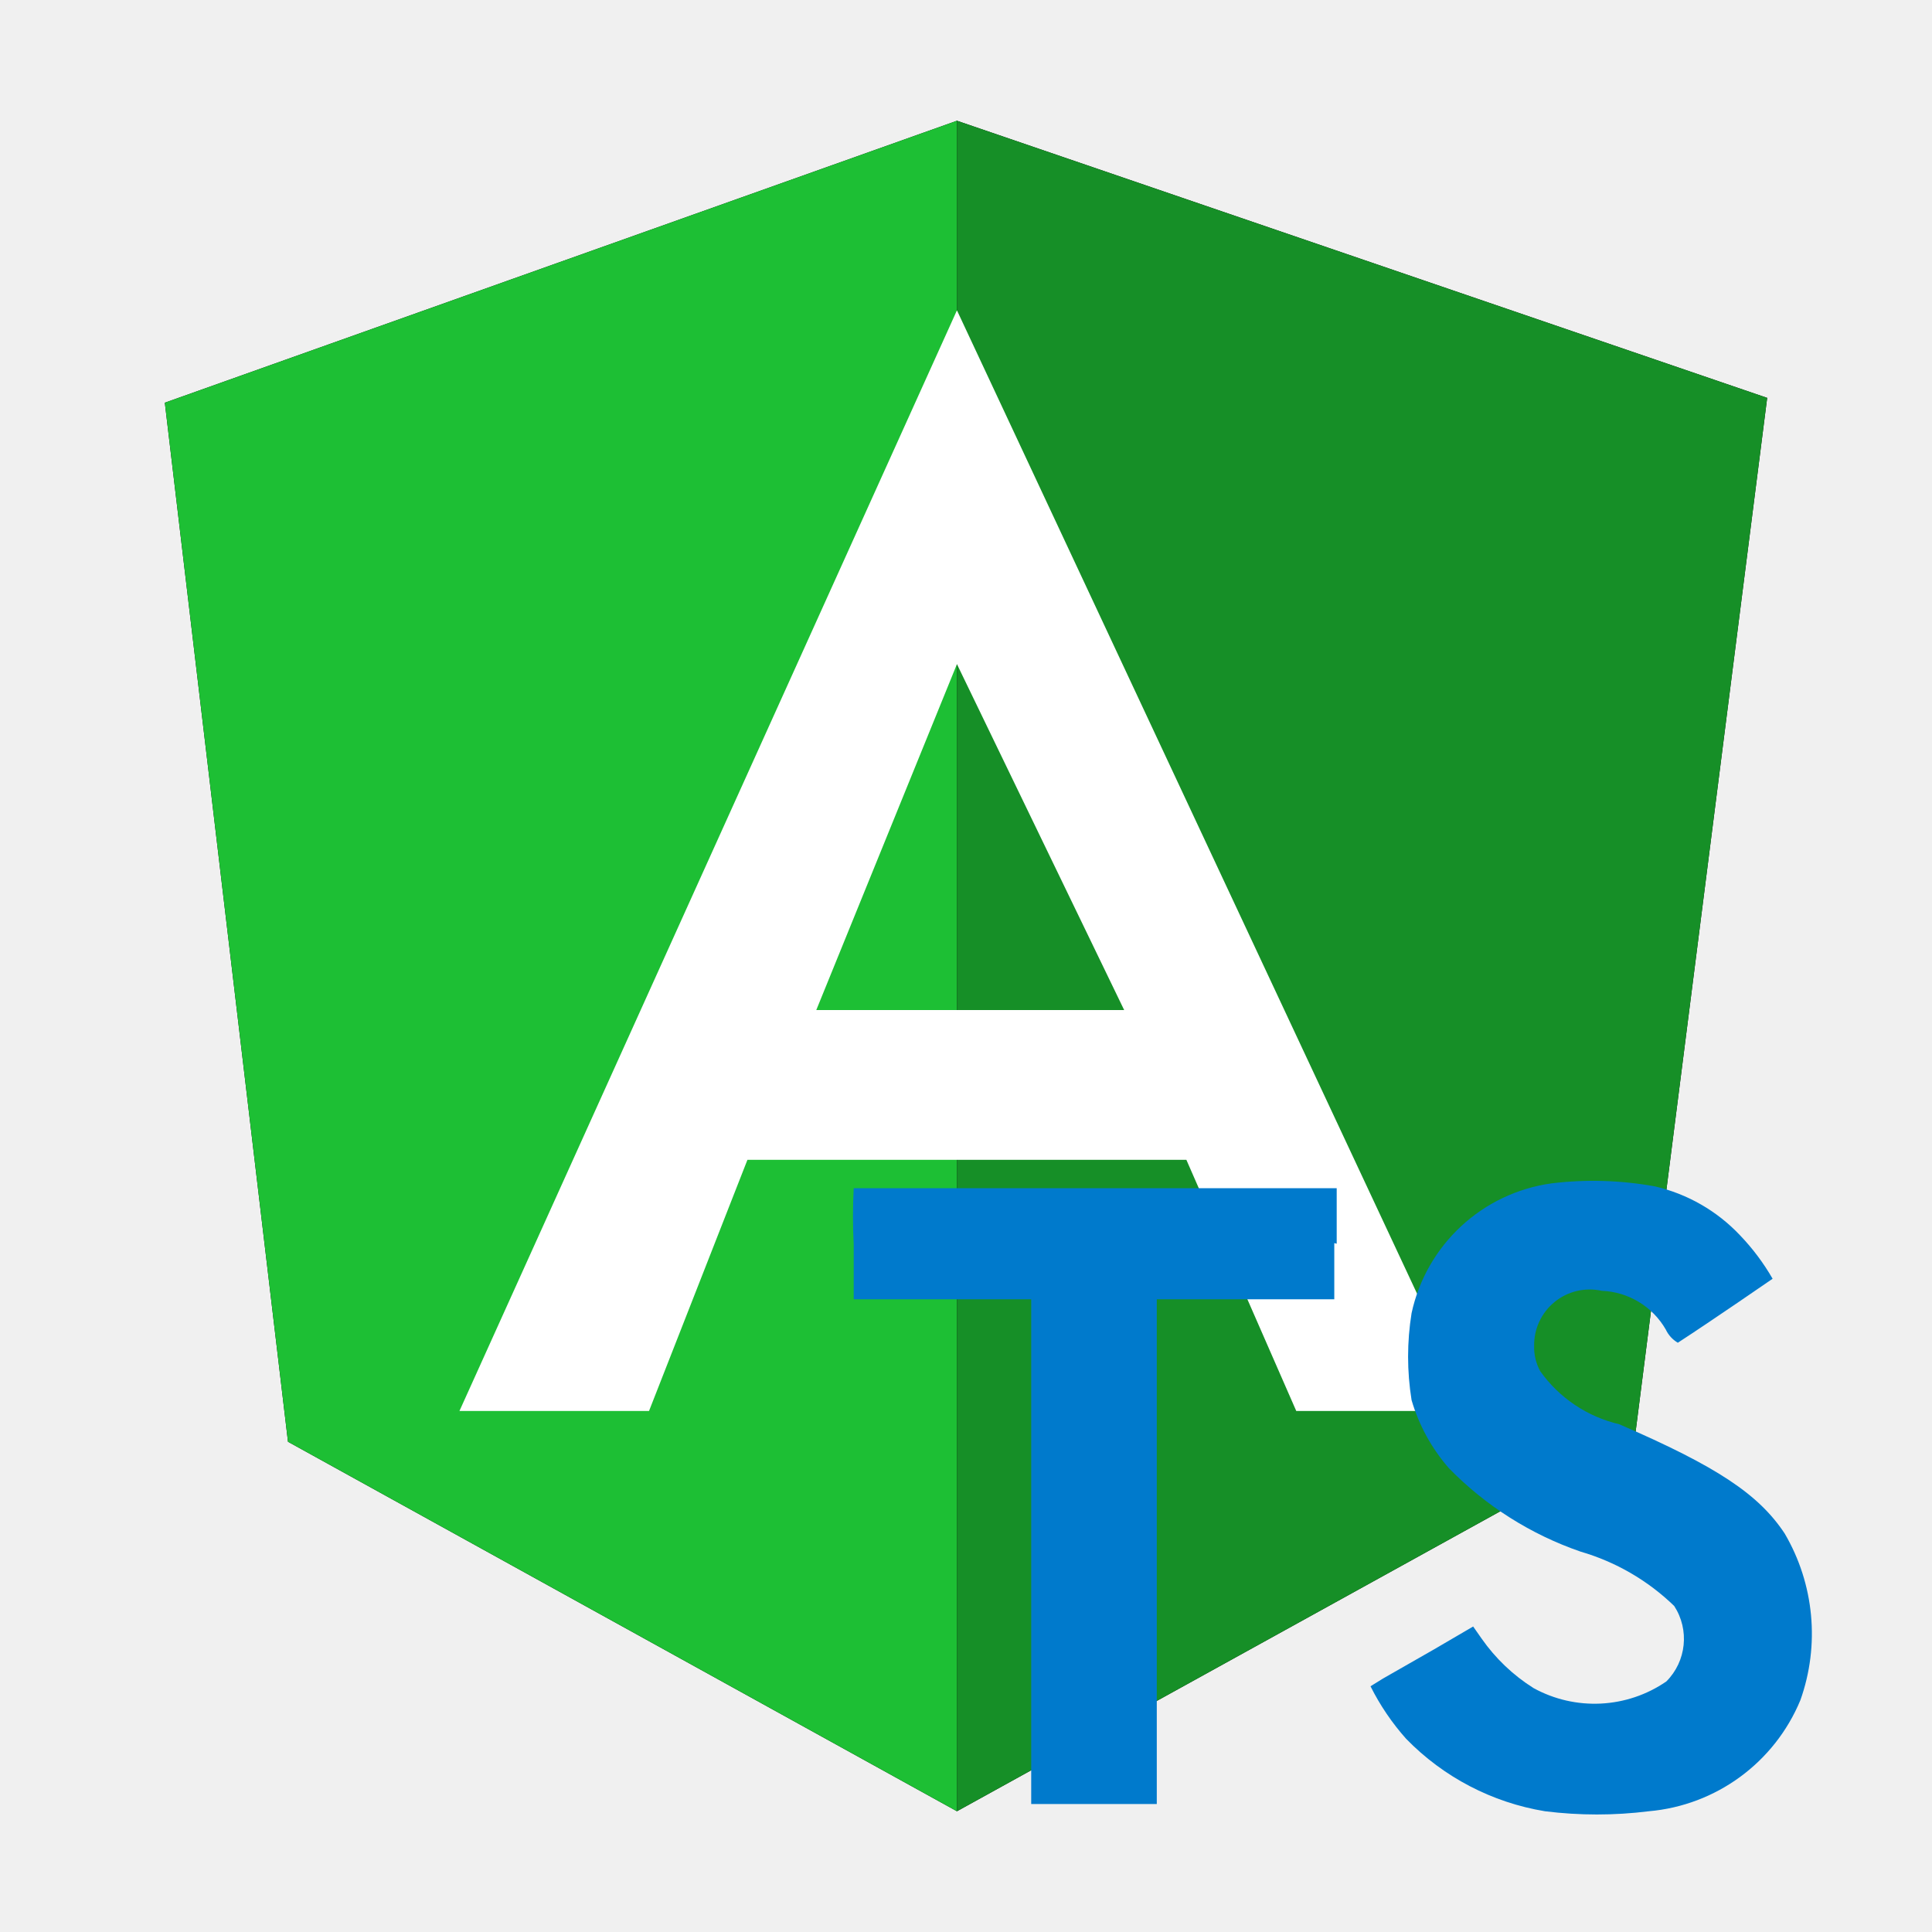
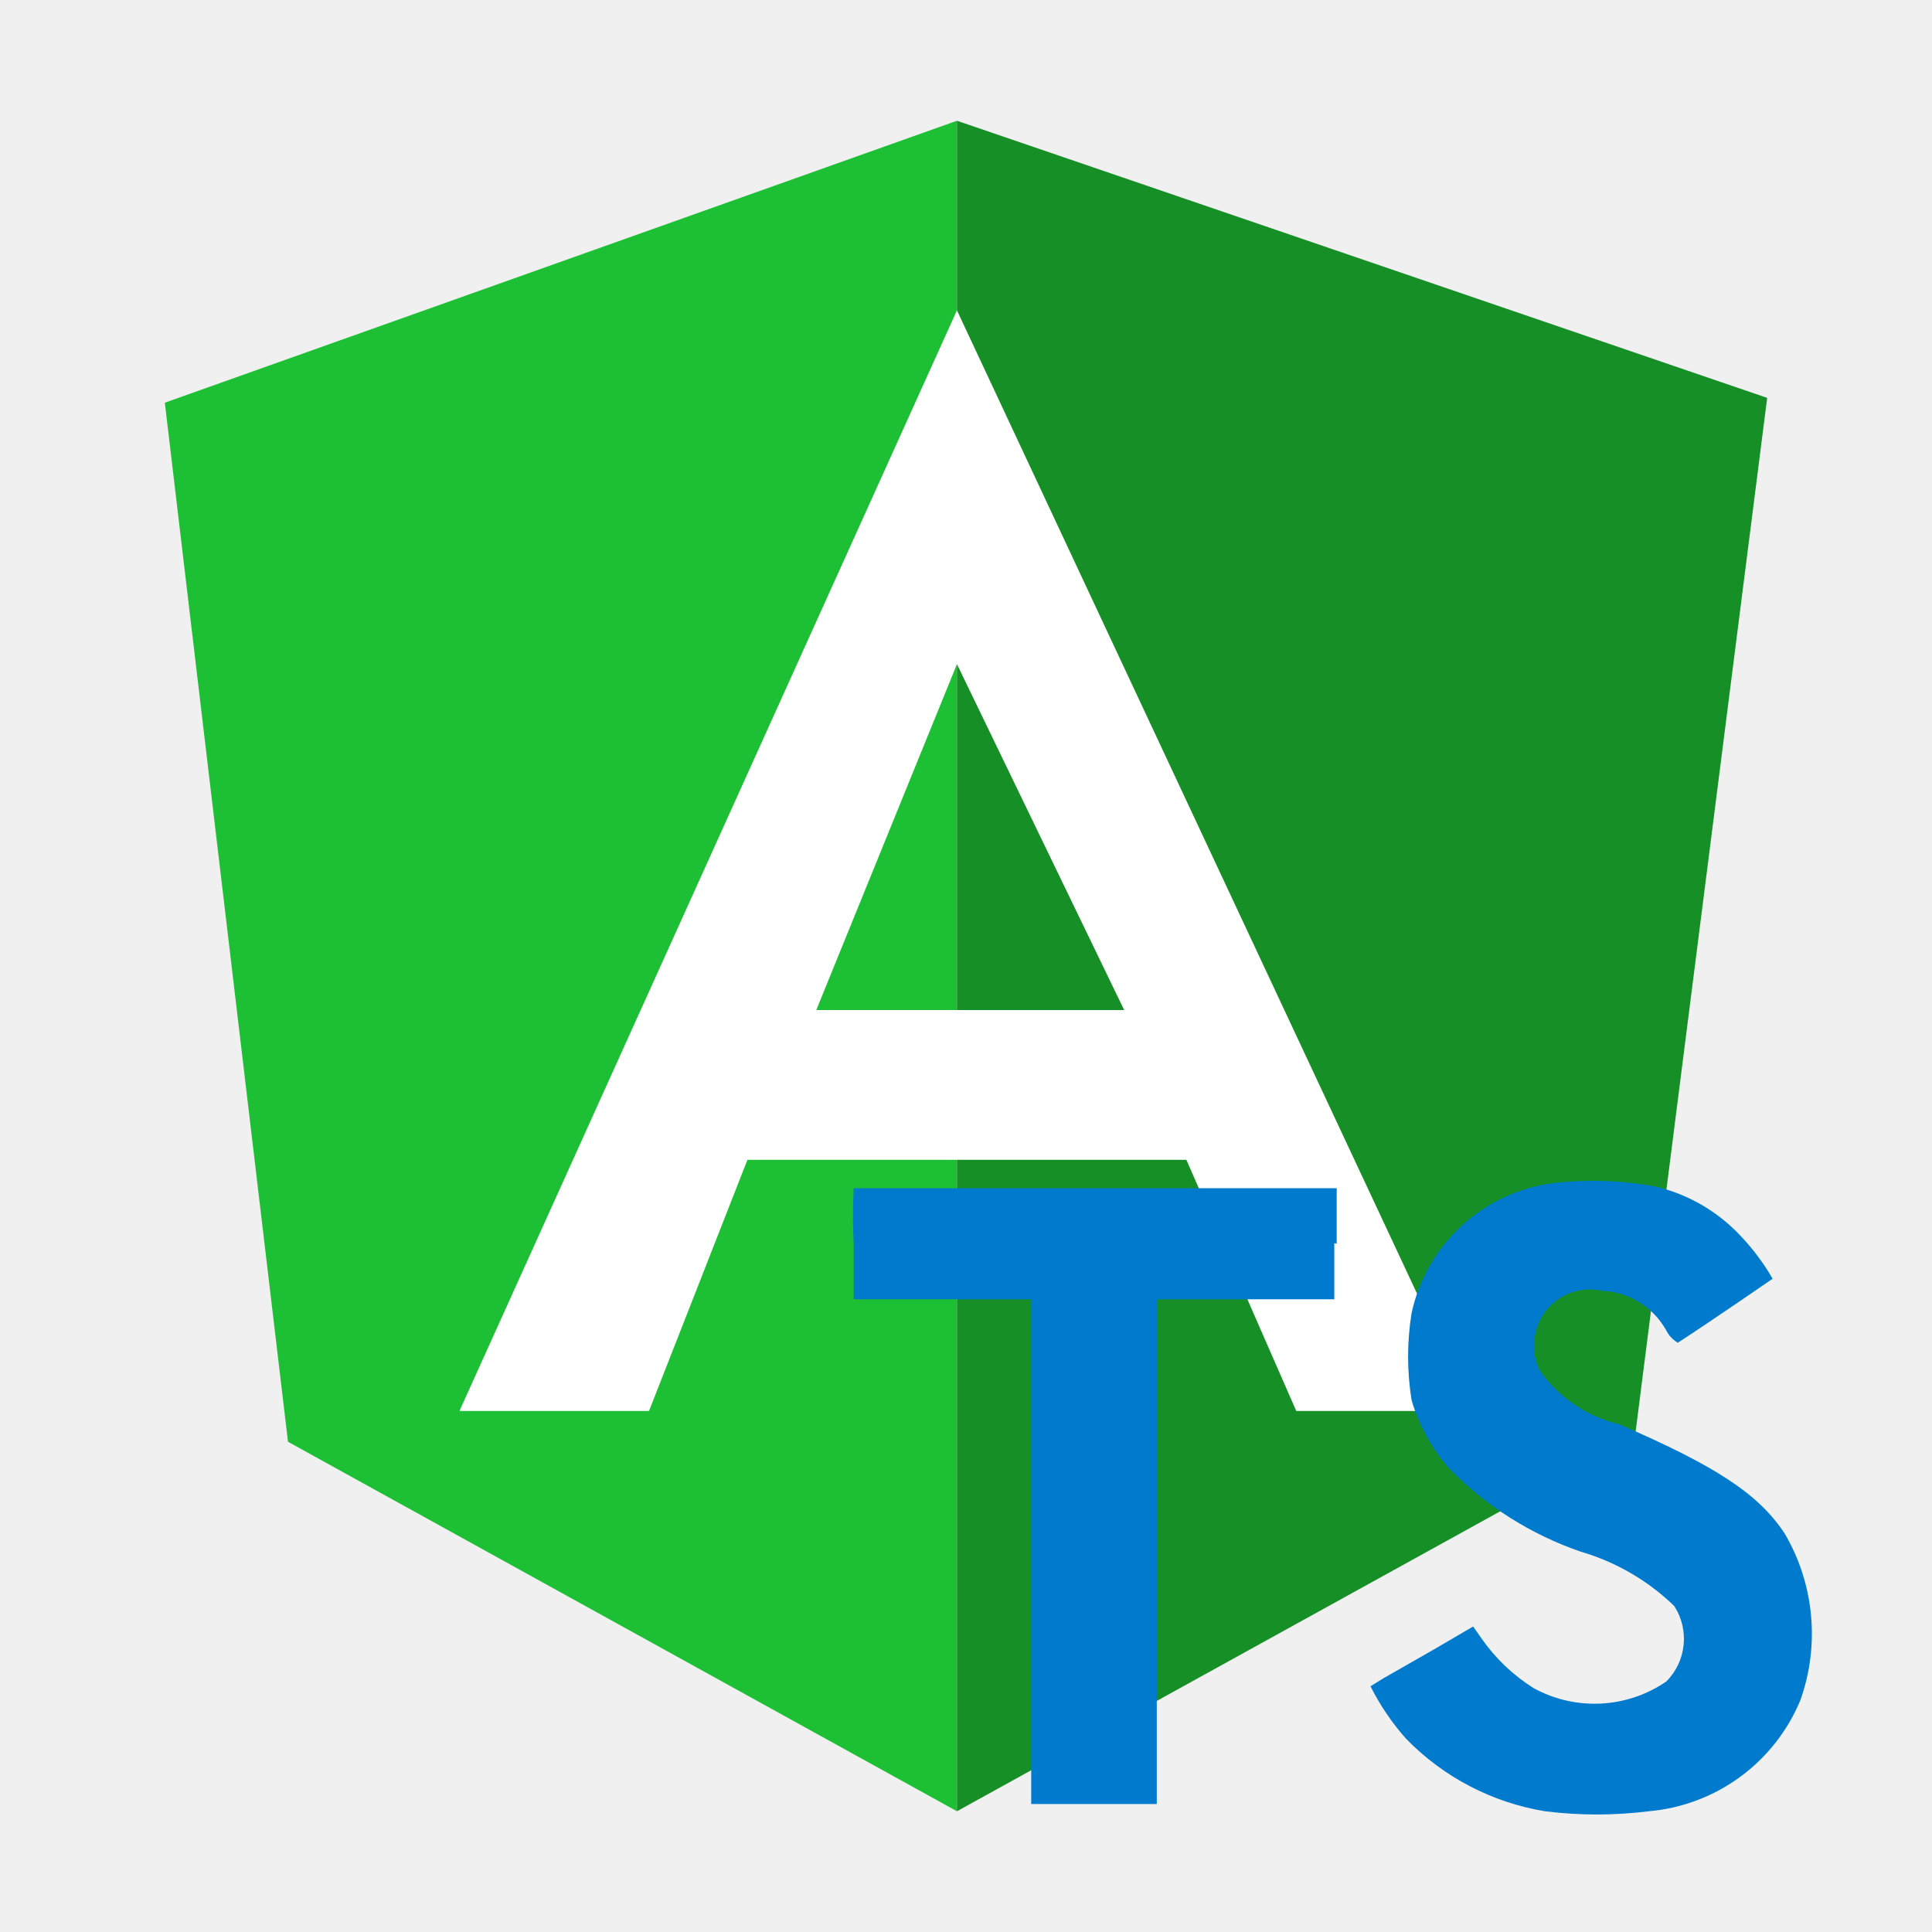
- <svg xmlns="http://www.w3.org/2000/svg" id="angular" viewBox="0 0 32 32">
-   <polygon points="2.73 6.67 15.85 2 29.27 6.59 27.08 23.8 15.85 30 4.77 23.88 2.73 6.67" />
-   <path d="M2.73,6.67L15.85,2V30L4.77,23.88Z" style="fill: #1dbf34" />
-   <path d="M15.85,2L29.27,6.59,27.08,23.8,15.85,30V2Z" style="fill: #168f27" />
-   <path id="A" d="M15.85,5.14l8.53,18.23H21.47l-1.82-4.16H15.85V16.73h2.77L15.85,11l-2.33,5.73h2.33v2.48H12.38l-1.63,4.16H7.61Z" style="fill: #fff" />
-   <g id="official_ts" data-name="official ts">
-     <path d="M27.41,19.65a2.81,2.81,0,0,1,1.41.81,3.72,3.72,0,0,1,.54.72s-1,.69-1.57,1.06a0.5,0.5,0,0,1-.2-0.22,1.28,1.28,0,0,0-1.06-.64,0.92,0.92,0,0,0-1.12.91,0.83,0.83,0,0,0,.1.42,2.23,2.23,0,0,0,1.31.88c1.62,0.7,2.31,1.16,2.74,1.81a3.28,3.28,0,0,1,.26,2.76A3,3,0,0,1,27.31,30a6.93,6.93,0,0,1-1.72,0,4.15,4.15,0,0,1-2.3-1.2,4,4,0,0,1-.59-0.87l0.21-.13,0.84-.48,0.65-.38,0.14,0.2a3,3,0,0,0,.86.82,2.1,2.1,0,0,0,2.2-.11,1,1,0,0,0,.13-1.25,3.72,3.72,0,0,0-1.55-.9A5.6,5.6,0,0,1,24,24.32a3,3,0,0,1-.62-1.13,4.53,4.53,0,0,1,0-1.44,2.76,2.76,0,0,1,2.32-2.15A5.73,5.73,0,0,1,27.41,19.65Z" style="fill: #007acc" />
-     <path d="M22.1,20.59v0.93H19.16v8.36H17.08V21.52H14.14V20.61a8.9,8.9,0,0,1,0-.93s1.8,0,4,0h4v0.92Z" style="fill: #007acc" />
-   </g>
-   <rect width="32" height="32" style="fill: #fff;opacity: 0" />
+ <svg xmlns="http://www.w3.org/2000/svg" viewBox="0 0 32 32">
+   <path d="M2.73,6.67,15.85,2V30L4.77,23.88Z" style="fill:#1dbf34" />
+   <path d="M15.85,2,29.27,6.59,27.08,23.8,15.85,30Z" style="fill:#168f27" />
+   <path d="M15.85,5.14l8.53,18.23H21.47l-1.82-4.16h-3.8V16.73h2.77L15.85,11l-2.33,5.73h2.33v2.48H12.38l-1.63,4.16H7.61Z" style="fill:#fff" />
+   <path d="M27.41,19.65a2.81,2.81,0,0,1,1.41.81,3.72,3.72,0,0,1,.54.72s-1,.69-1.57,1.06a.5.5,0,0,1-.2-.22,1.28,1.28,0,0,0-1.06-.64.92.92,0,0,0-1.12.91.83.83,0,0,0,.1.42,2.23,2.23,0,0,0,1.31.88c1.62.7,2.31,1.16,2.74,1.81a3.28,3.28,0,0,1,.26,2.76A3,3,0,0,1,27.31,30a6.93,6.93,0,0,1-1.72,0,4.15,4.15,0,0,1-2.3-1.2,4,4,0,0,1-.59-.87l.21-.13.84-.48.65-.38.14.2a3,3,0,0,0,.86.82,2.1,2.1,0,0,0,2.2-.11,1,1,0,0,0,.13-1.25,3.72,3.72,0,0,0-1.55-.9A5.6,5.6,0,0,1,24,24.32a3,3,0,0,1-.62-1.13,4.53,4.53,0,0,1,0-1.44A2.76,2.76,0,0,1,25.7,19.6,5.73,5.73,0,0,1,27.41,19.65Zm-5.31.94v.93H19.16v8.36H17.08V21.52H14.14v-.91a8.9,8.9,0,0,1,0-.93h8v.92Z" style="fill:#007acc" />
</svg>
